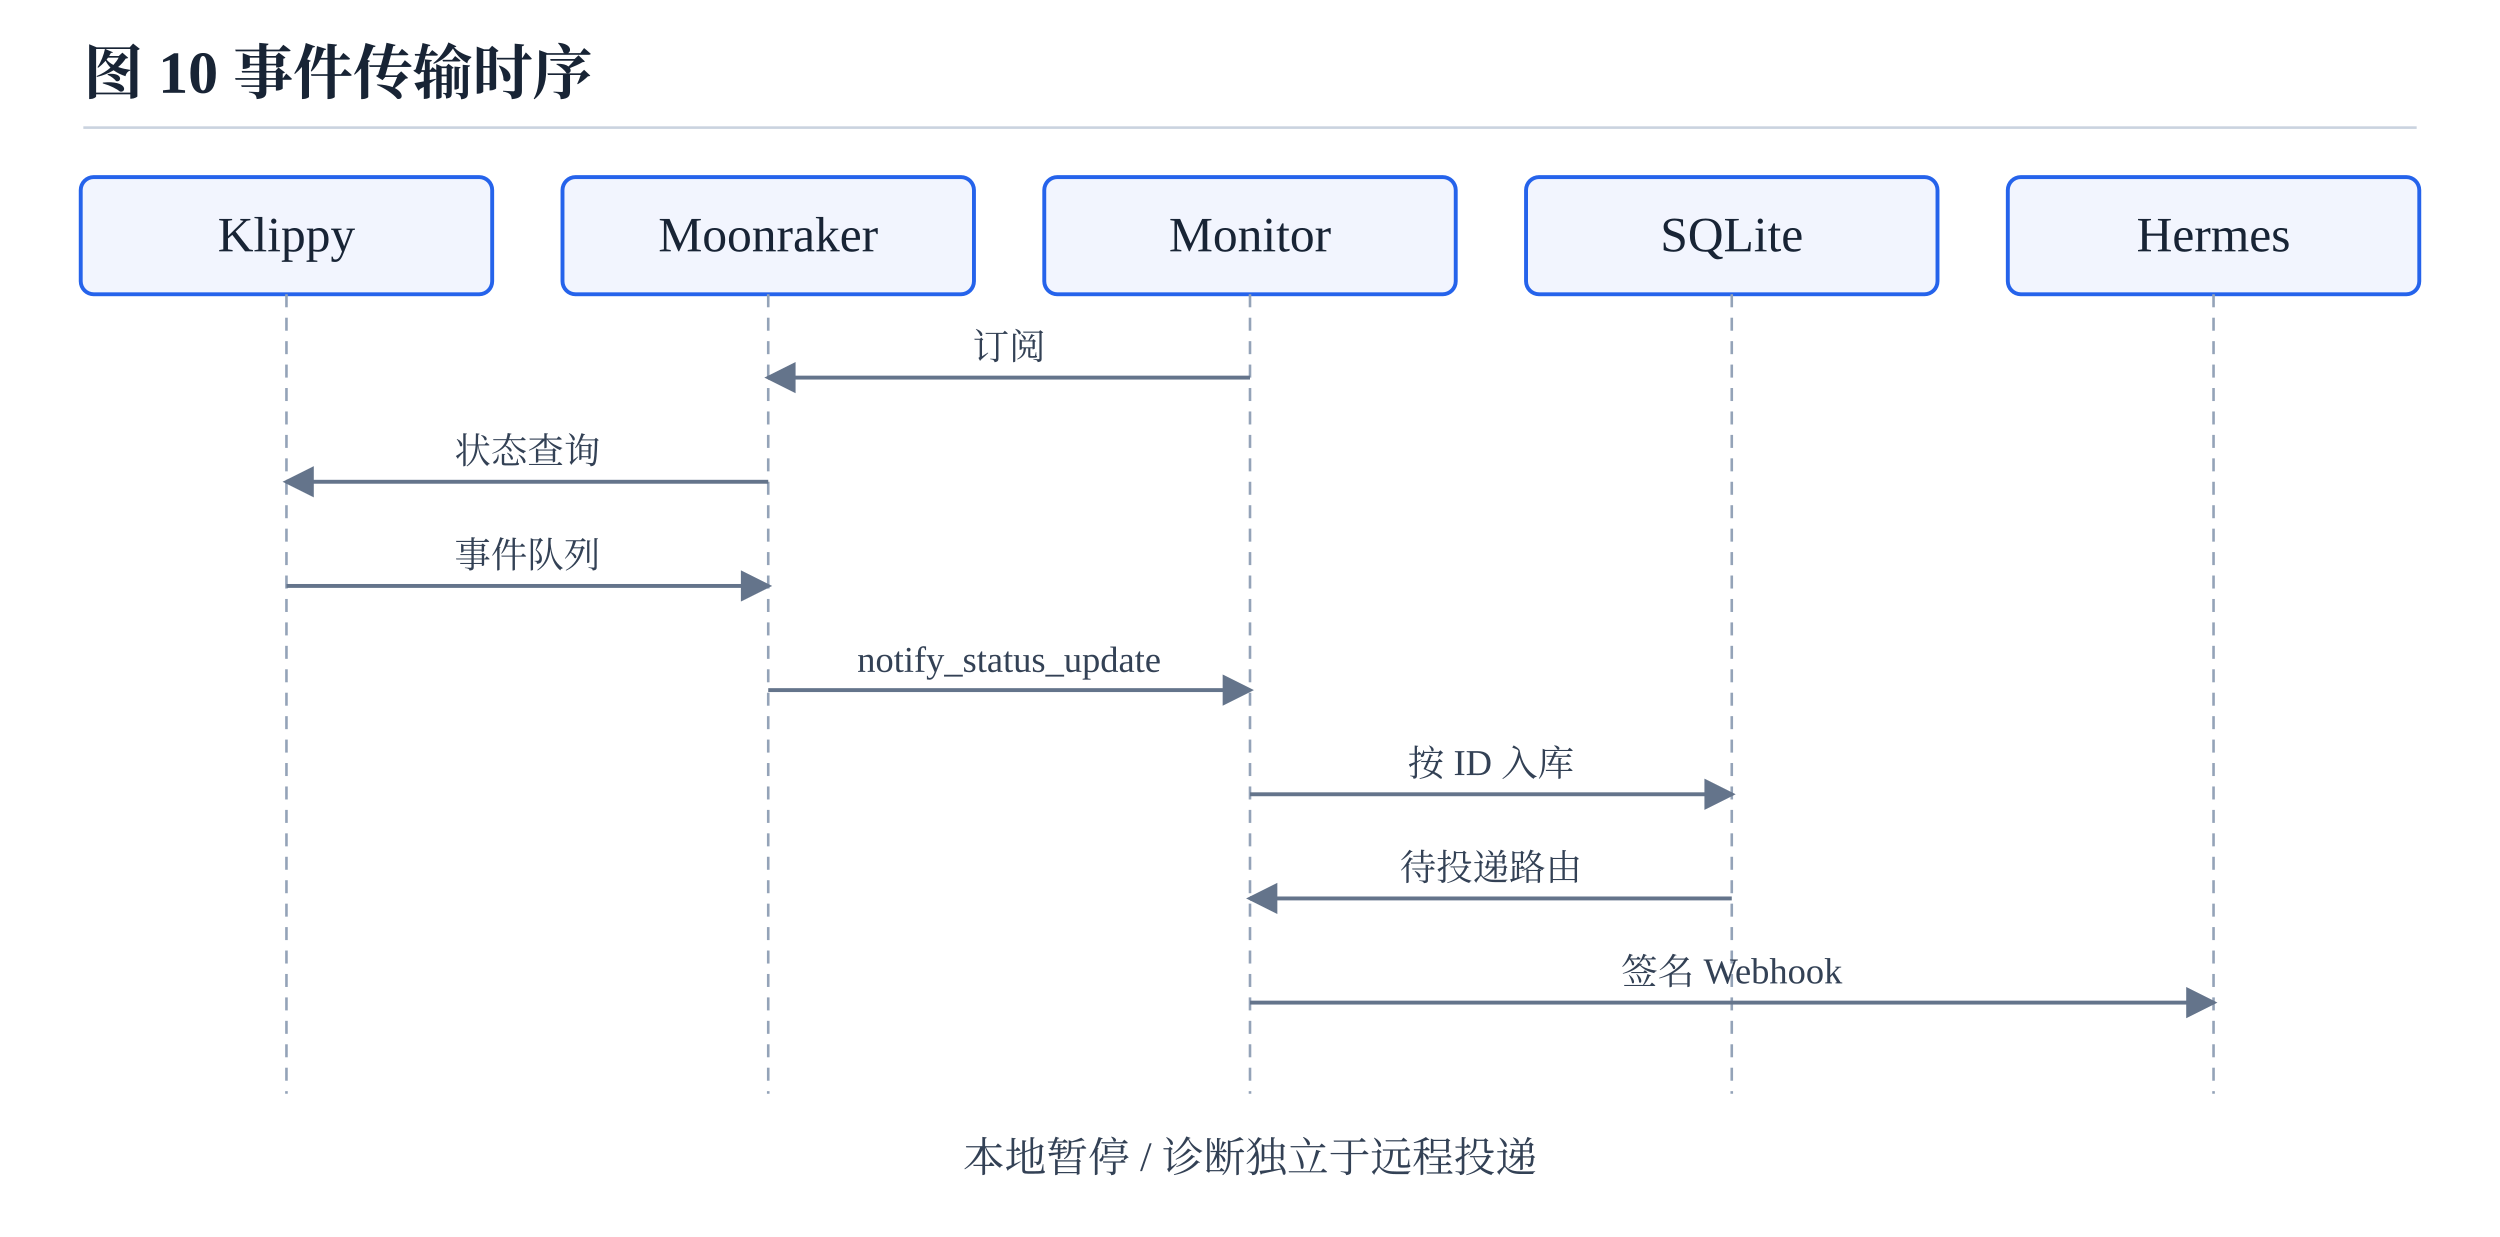
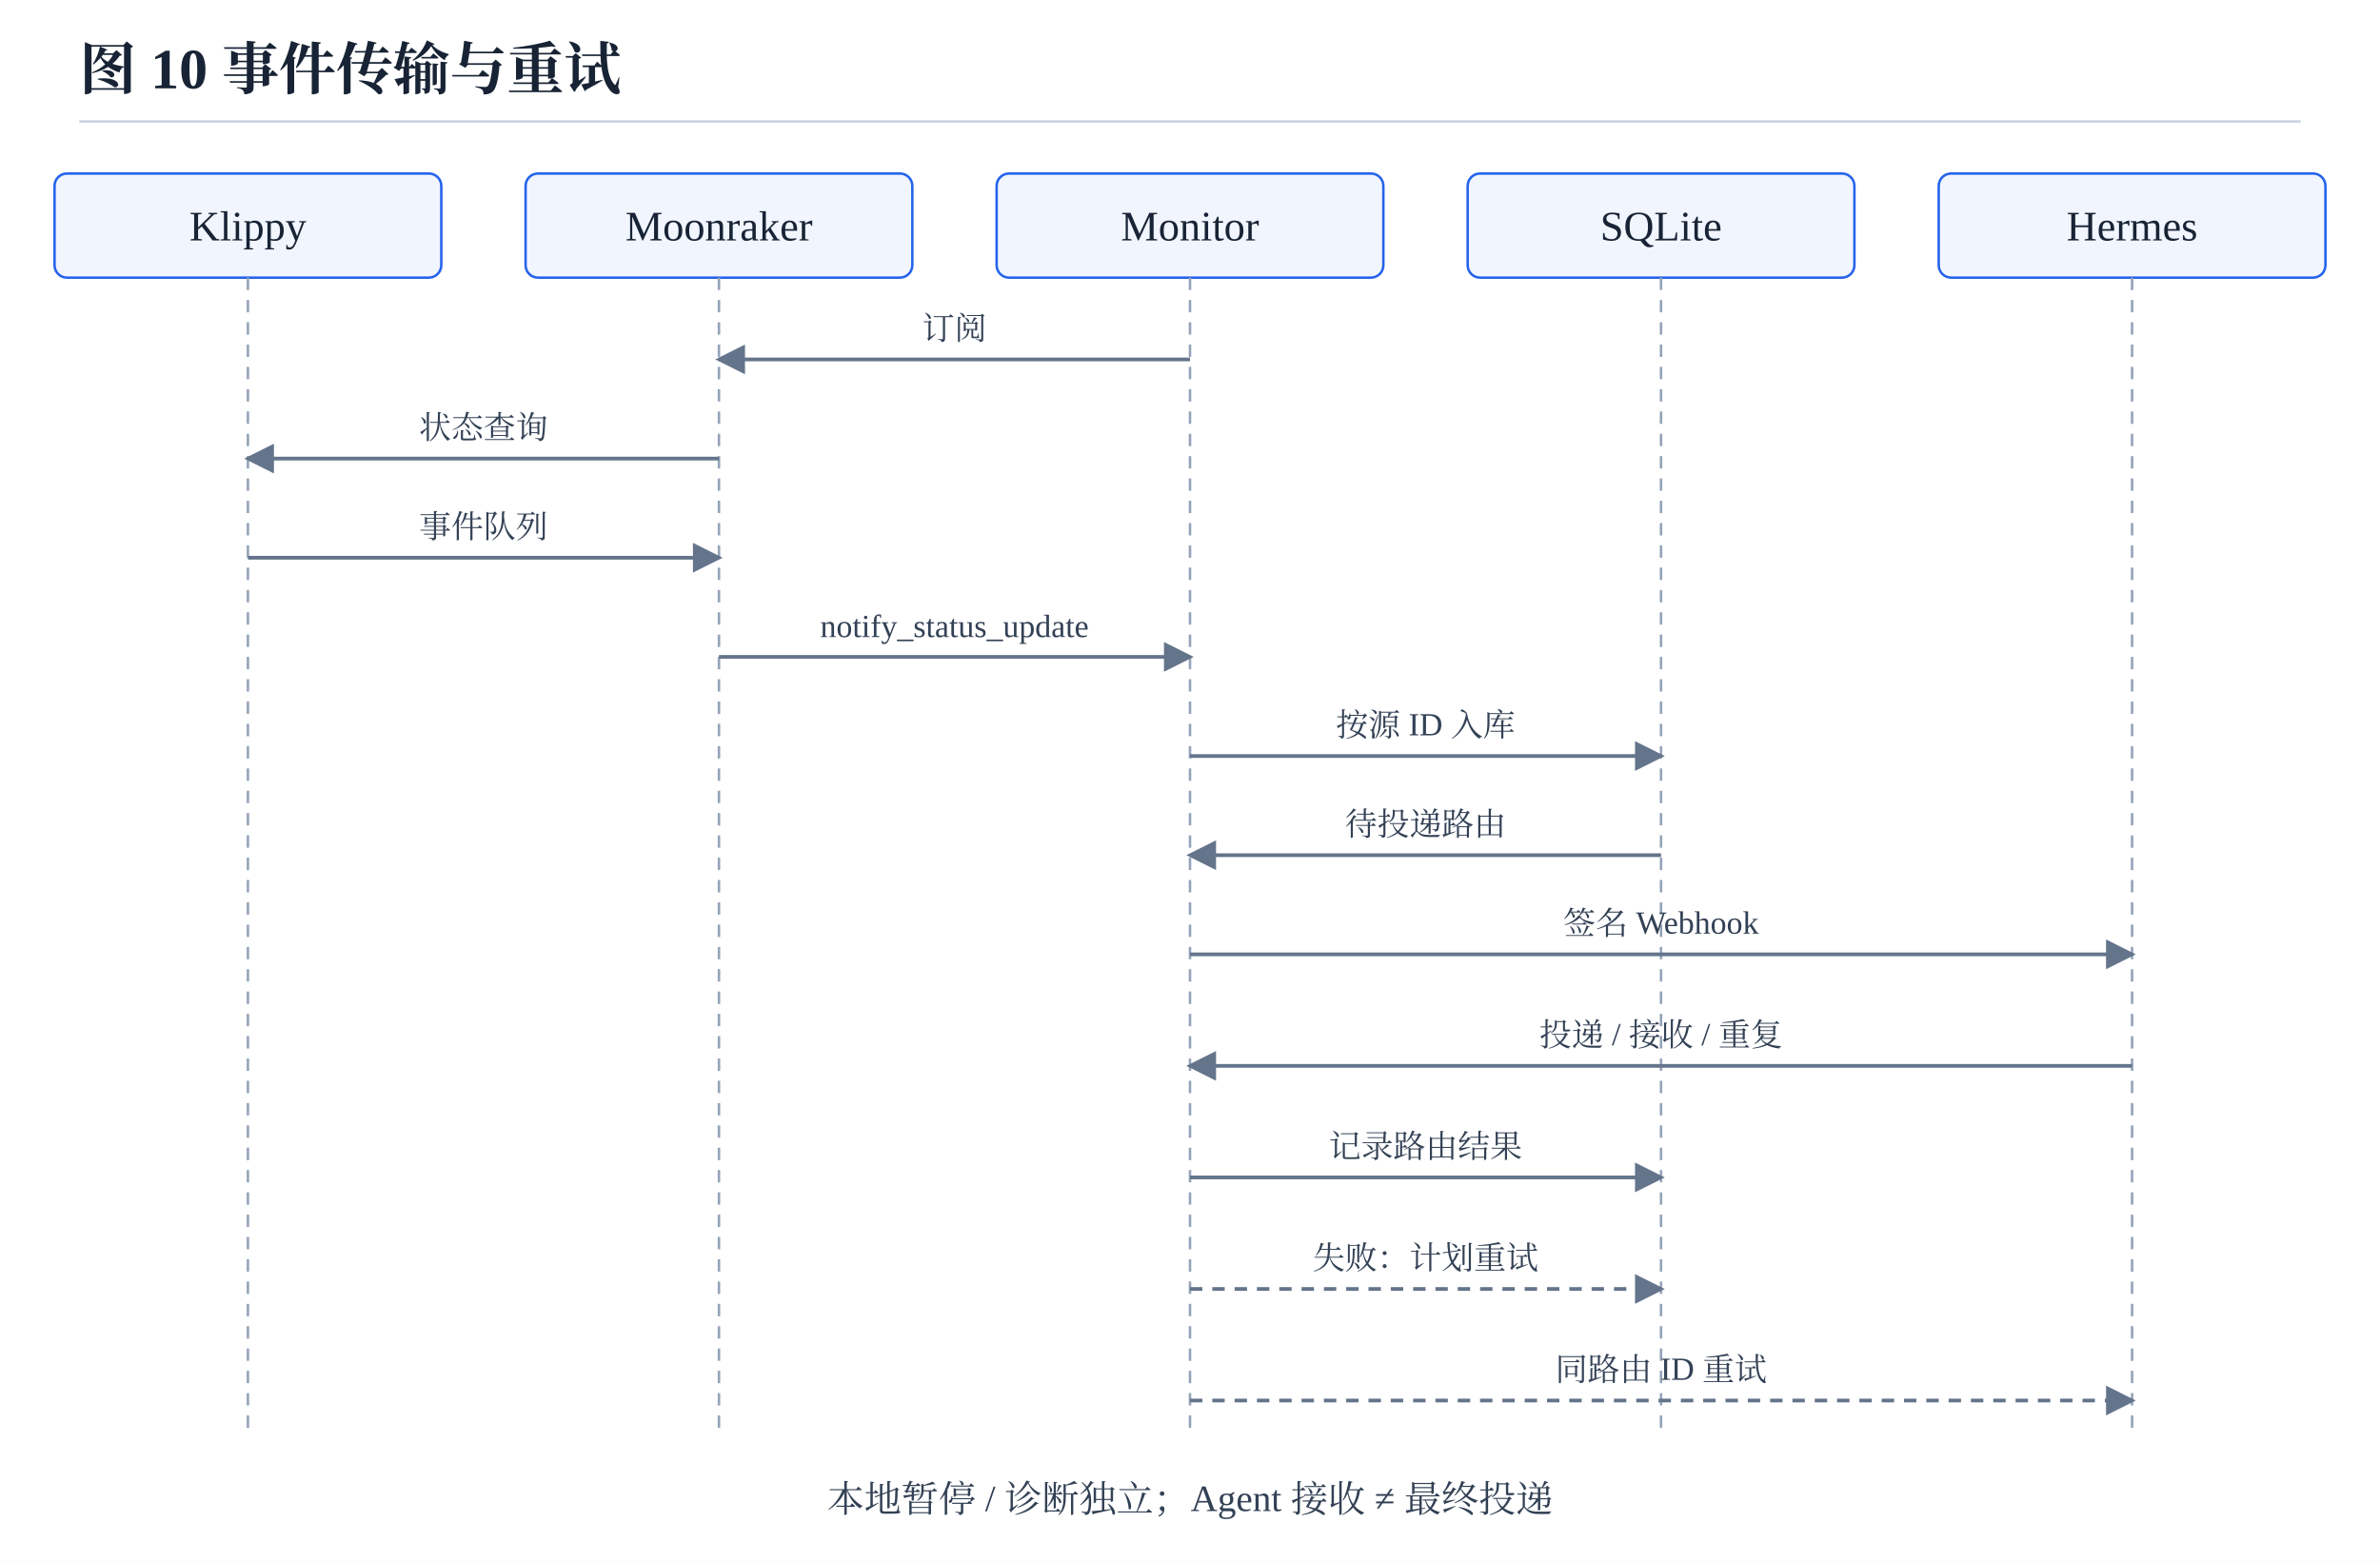
- <svg xmlns="http://www.w3.org/2000/svg" viewBox="0 0 960 475" role="img" aria-label="图 10  事件传输时序">
+ <svg xmlns="http://www.w3.org/2000/svg" viewBox="0 0 960 630" role="img" aria-label="图 10  事件传输与重试">
  <defs>
    <marker id="a" markerWidth="8" markerHeight="8" refX="7" refY="4" orient="auto">
      <path d="M0 0L8 4L0 8Z" fill="#64748b" />
    </marker>
  </defs>
-   <rect width="960" height="475" fill="#fff" />
+   <rect width="960" height="630" fill="#fff" />
  <g font-family="Times New Roman, SimSun, Noto Serif CJK SC, serif">
-     <text x="32" y="36" font-size="23" font-weight="bold" fill="#182435">图 10  事件传输时序</text>
+     <text x="32" y="36" font-size="23" font-weight="bold" fill="#182435">图 10  事件传输与重试</text>
    <path d="M32 49H928" stroke="#cad3df" />
-     <rect x="31" y="68" width="158" height="45" rx="5" fill="#2563eb" fill-opacity=".06" stroke="#2563eb" stroke-width="1.5" />
-     <text x="110" y="96.5" text-anchor="middle" font-size="19" fill="#182435">Klippy</text>
-     <path d="M110 113V420" stroke="#94a3b8" stroke-dasharray="5 4" />
-     <rect x="216" y="68" width="158" height="45" rx="5" fill="#2563eb" fill-opacity=".06" stroke="#2563eb" stroke-width="1.5" />
-     <text x="295" y="96.5" text-anchor="middle" font-size="19" fill="#182435">Moonraker</text>
-     <path d="M295 113V420" stroke="#94a3b8" stroke-dasharray="5 4" />
-     <rect x="401" y="68" width="158" height="45" rx="5" fill="#2563eb" fill-opacity=".06" stroke="#2563eb" stroke-width="1.5" />
-     <text x="480" y="96.5" text-anchor="middle" font-size="19" fill="#182435">Monitor</text>
-     <path d="M480 113V420" stroke="#94a3b8" stroke-dasharray="5 4" />
-     <rect x="586" y="68" width="158" height="45" rx="5" fill="#2563eb" fill-opacity=".06" stroke="#2563eb" stroke-width="1.5" />
-     <text x="665" y="96.5" text-anchor="middle" font-size="19" fill="#182435">SQLite</text>
-     <path d="M665 113V420" stroke="#94a3b8" stroke-dasharray="5 4" />
-     <rect x="771" y="68" width="158" height="45" rx="5" fill="#2563eb" fill-opacity=".06" stroke="#2563eb" stroke-width="1.5" />
-     <text x="850" y="96.5" text-anchor="middle" font-size="19" fill="#182435">Hermes</text>
-     <path d="M850 113V420" stroke="#94a3b8" stroke-dasharray="5 4" />
-     <path d="M480 145H295" fill="none" stroke="#64748b" stroke-width="1.5" marker-end="url(#a)" />
-     <text x="387.5" y="138" text-anchor="middle" font-size="14" fill="#334155">订阅</text>
-     <path d="M295 185H110" fill="none" stroke="#64748b" stroke-width="1.5" marker-end="url(#a)" />
-     <text x="202.5" y="178" text-anchor="middle" font-size="14" fill="#334155">状态查询</text>
-     <path d="M110 225H295" fill="none" stroke="#64748b" stroke-width="1.5" marker-end="url(#a)" />
-     <text x="202.5" y="218" text-anchor="middle" font-size="14" fill="#334155">事件队列</text>
-     <path d="M295 265H480" fill="none" stroke="#64748b" stroke-width="1.5" marker-end="url(#a)" />
-     <text x="387.5" y="258" text-anchor="middle" font-size="14" fill="#334155">notify_status_update</text>
-     <path d="M480 305H665" fill="none" stroke="#64748b" stroke-width="1.5" marker-end="url(#a)" />
-     <text x="572.5" y="298" text-anchor="middle" font-size="14" fill="#334155">按 ID 入库</text>
-     <path d="M665 345H480" fill="none" stroke="#64748b" stroke-width="1.5" marker-end="url(#a)" />
-     <text x="572.5" y="338" text-anchor="middle" font-size="14" fill="#334155">待投递路由</text>
-     <path d="M480 385H850" fill="none" stroke="#64748b" stroke-width="1.5" marker-end="url(#a)" />
-     <text x="665" y="378" text-anchor="middle" font-size="14" fill="#334155">签名 Webhook</text>
-     <text x="480" y="450" text-anchor="middle" font-size="16" fill="#334155">本地暂停 / 诊断独立于远程投递</text>
+     <rect x="22" y="70" width="156" height="42" rx="5" stroke="#2563eb" fill="#2563eb" fill-opacity=".065" />
+     <text x="100" y="97" text-anchor="middle" font-size="17" fill="#182435">Klippy</text>
+     <path d="M100 112V580" stroke="#94a3b8" stroke-dasharray="5 4" />
+     <rect x="212" y="70" width="156" height="42" rx="5" stroke="#2563eb" fill="#2563eb" fill-opacity=".065" />
+     <text x="290" y="97" text-anchor="middle" font-size="17" fill="#182435">Moonraker</text>
+     <path d="M290 112V580" stroke="#94a3b8" stroke-dasharray="5 4" />
+     <rect x="402" y="70" width="156" height="42" rx="5" stroke="#2563eb" fill="#2563eb" fill-opacity=".065" />
+     <text x="480" y="97" text-anchor="middle" font-size="17" fill="#182435">Monitor</text>
+     <path d="M480 112V580" stroke="#94a3b8" stroke-dasharray="5 4" />
+     <rect x="592" y="70" width="156" height="42" rx="5" stroke="#2563eb" fill="#2563eb" fill-opacity=".065" />
+     <text x="670" y="97" text-anchor="middle" font-size="17" fill="#182435">SQLite</text>
+     <path d="M670 112V580" stroke="#94a3b8" stroke-dasharray="5 4" />
+     <rect x="782" y="70" width="156" height="42" rx="5" stroke="#2563eb" fill="#2563eb" fill-opacity=".065" />
+     <text x="860" y="97" text-anchor="middle" font-size="17" fill="#182435">Hermes</text>
+     <path d="M860 112V580" stroke="#94a3b8" stroke-dasharray="5 4" />
+     <path d="M480 145H290" fill="none" stroke="#64748b" stroke-width="1.5" marker-end="url(#a)" />
+     <text x="385" y="137" text-anchor="middle" font-size="13" fill="#334155">订阅</text>
+     <path d="M290 185H100" fill="none" stroke="#64748b" stroke-width="1.5" marker-end="url(#a)" />
+     <text x="195" y="177" text-anchor="middle" font-size="13" fill="#334155">状态查询</text>
+     <path d="M100 225H290" fill="none" stroke="#64748b" stroke-width="1.5" marker-end="url(#a)" />
+     <text x="195" y="217" text-anchor="middle" font-size="13" fill="#334155">事件队列</text>
+     <path d="M290 265H480" fill="none" stroke="#64748b" stroke-width="1.5" marker-end="url(#a)" />
+     <text x="385" y="257" text-anchor="middle" font-size="13" fill="#334155">notify_status_update</text>
+     <path d="M480 305H670" fill="none" stroke="#64748b" stroke-width="1.5" marker-end="url(#a)" />
+     <text x="575" y="297" text-anchor="middle" font-size="13" fill="#334155">按源 ID 入库</text>
+     <path d="M670 345H480" fill="none" stroke="#64748b" stroke-width="1.5" marker-end="url(#a)" />
+     <text x="575" y="337" text-anchor="middle" font-size="13" fill="#334155">待投递路由</text>
+     <path d="M480 385H860" fill="none" stroke="#64748b" stroke-width="1.5" marker-end="url(#a)" />
+     <text x="670" y="377" text-anchor="middle" font-size="13" fill="#334155">签名 Webhook</text>
+     <path d="M860 430H480" fill="none" stroke="#64748b" stroke-width="1.5" marker-end="url(#a)" />
+     <text x="670" y="422" text-anchor="middle" font-size="13" fill="#334155">投递 / 接收 / 重复</text>
+     <path d="M480 475H670" fill="none" stroke="#64748b" stroke-width="1.5" marker-end="url(#a)" />
+     <text x="575" y="467" text-anchor="middle" font-size="13" fill="#334155">记录路由结果</text>
+     <path d="M480 520H670" fill="none" stroke="#64748b" stroke-width="1.5" stroke-dasharray="5 4" marker-end="url(#a)" />
+     <text x="575" y="512" text-anchor="middle" font-size="13" fill="#334155">失败：计划重试</text>
+     <path d="M480 565H860" fill="none" stroke="#64748b" stroke-width="1.5" stroke-dasharray="5 4" marker-end="url(#a)" />
+     <text x="670" y="557" text-anchor="middle" font-size="13" fill="#334155">同路由 ID 重试</text>
+     <text x="480" y="610" text-anchor="middle" font-size="15" fill="#334155">本地暂停 / 诊断独立；Agent 接收 ≠ 最终投递</text>
  </g>
</svg>
